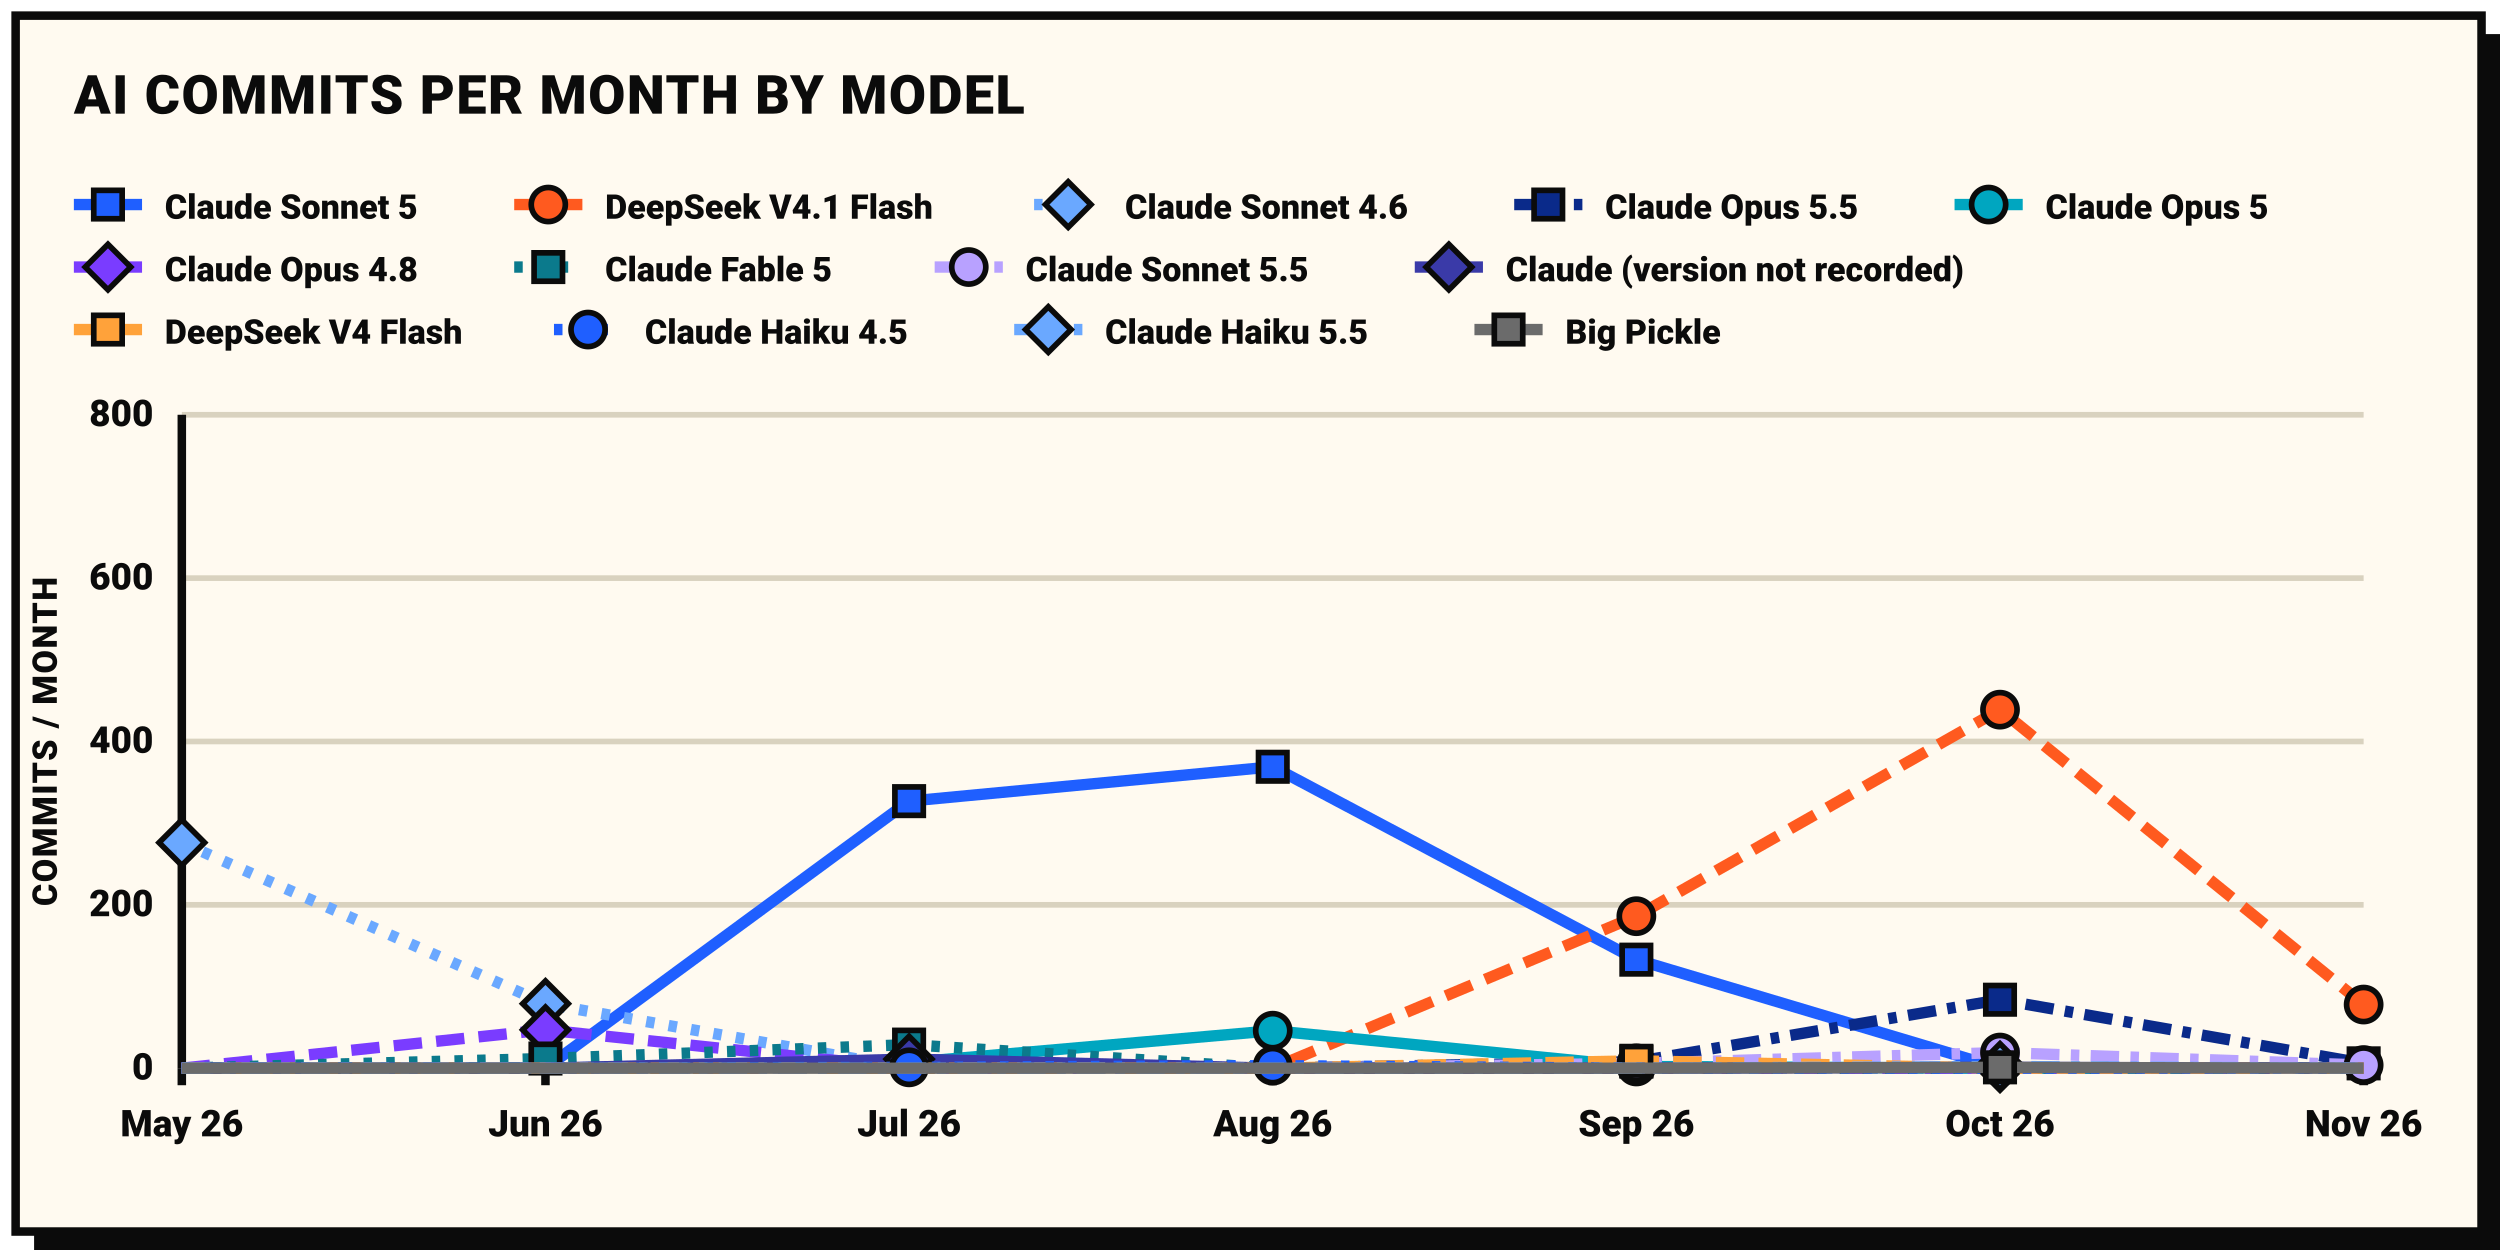
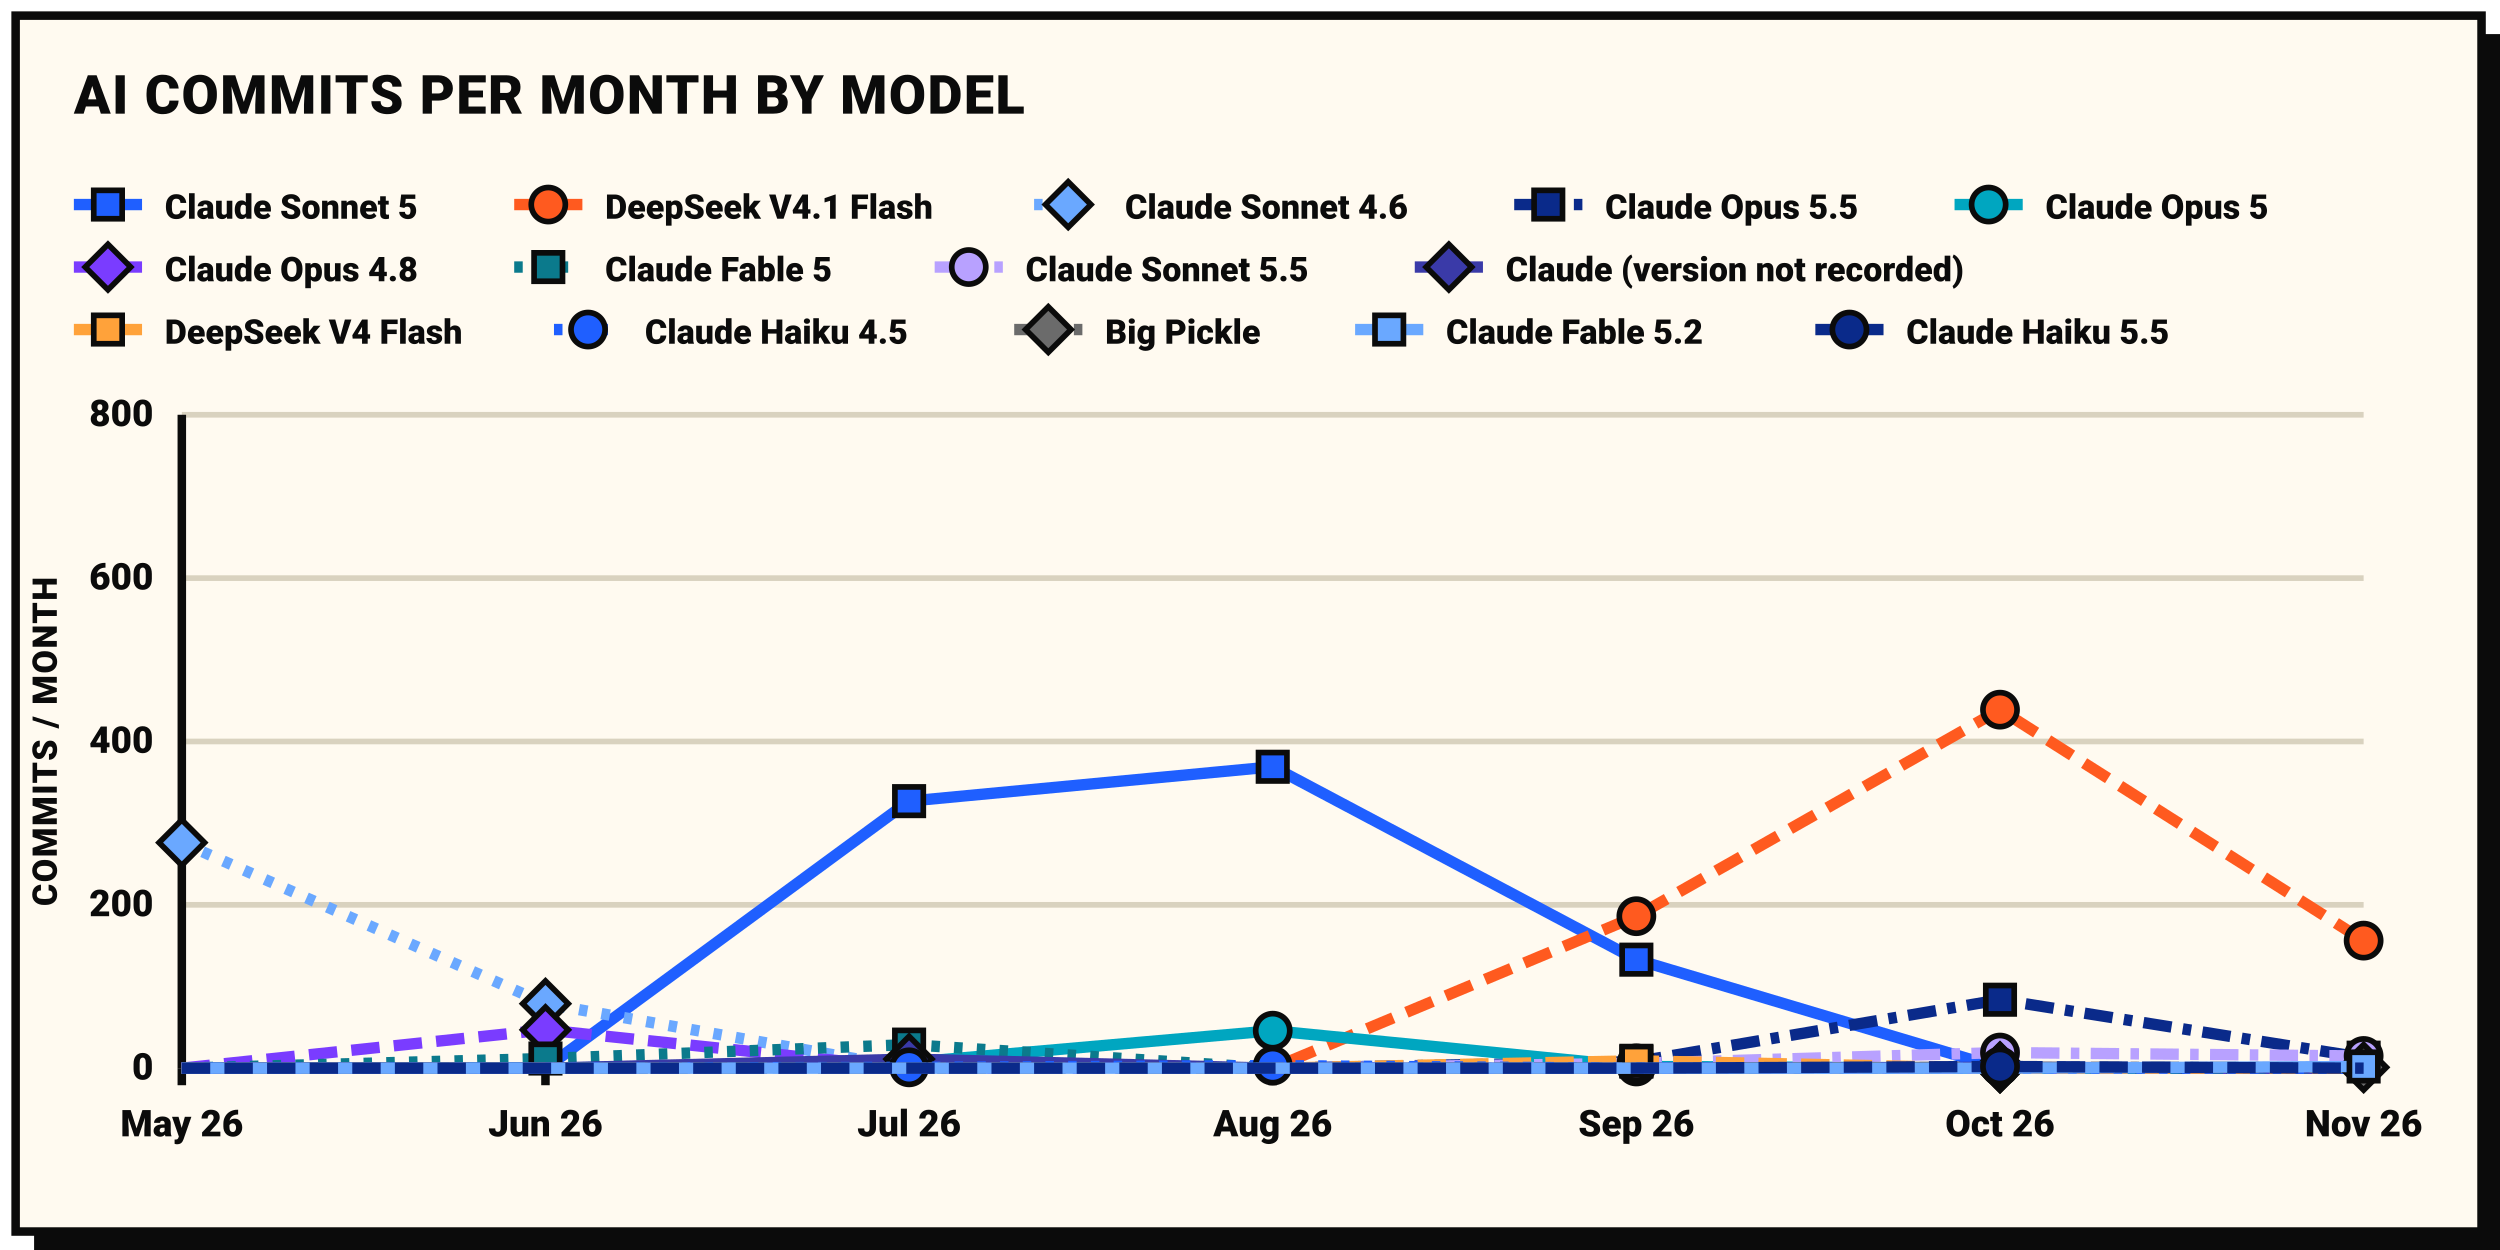
<svg xmlns="http://www.w3.org/2000/svg" viewBox="0 0 880 440" font-family="-apple-system, BlinkMacSystemFont, 'Segoe UI', Roboto, Helvetica, Arial, sans-serif" role="img" aria-labelledby="t d">
  <rect x="12" y="12" width="868" height="428" fill="#0b0b0b" />
  <rect x="5.5" y="5.5" width="868" height="428" fill="#fffaf0" stroke="#0b0b0b" stroke-width="3" />
  <text x="26" y="40" fill="#0b0b0b" font-weight="800" font-size="19" letter-spacing="0.5">AI COMMITS PER MONTH BY MODEL</text>
  <line x1="26" y1="72" x2="50" y2="72" stroke="#1f5fff" stroke-width="4" />
  <rect x="33.0" y="67.0" width="10" height="10" fill="#1f5fff" stroke="#0b0b0b" stroke-width="2" />
  <text x="58" y="77" fill="#0b0b0b" font-weight="800" font-size="12">Claude Sonnet 5</text>
  <line x1="181" y1="72" x2="205" y2="72" stroke="#ff5a1f" stroke-width="4" stroke-dasharray="10 5" />
  <circle cx="193.0" cy="72.0" r="6" fill="#ff5a1f" stroke="#0b0b0b" stroke-width="2" />
  <text x="213" y="77" fill="#0b0b0b" font-weight="800" font-size="12">DeepSeek V4.1 Flash</text>
  <line x1="364" y1="72" x2="388" y2="72" stroke="#6aa8ff" stroke-width="4" stroke-dasharray="3 5" />
  <polygon points="376.0,64.0 384.0,72.0 376.0,80.0 368.0,72.0" fill="#6aa8ff" stroke="#0b0b0b" stroke-width="2" />
  <text x="396" y="77" fill="#0b0b0b" font-weight="800" font-size="12">Claude Sonnet 4.6</text>
  <line x1="533" y1="72" x2="557" y2="72" stroke="#0a2a8a" stroke-width="4" stroke-dasharray="10 4 3 4" />
  <rect x="540.0" y="67.0" width="10" height="10" fill="#0a2a8a" stroke="#0b0b0b" stroke-width="2" />
  <text x="565" y="77" fill="#0b0b0b" font-weight="800" font-size="12">Claude Opus 5.5</text>
  <line x1="688" y1="72" x2="712" y2="72" stroke="#00a6c0" stroke-width="4" />
  <circle cx="700.0" cy="72.0" r="6" fill="#00a6c0" stroke="#0b0b0b" stroke-width="2" />
  <text x="720" y="77" fill="#0b0b0b" font-weight="800" font-size="12">Claude Opus 5</text>
  <line x1="26" y1="94" x2="50" y2="94" stroke="#7a3cff" stroke-width="4" stroke-dasharray="10 5" />
  <polygon points="38.0,86.0 46.0,94.0 38.0,102.0 30.0,94.0" fill="#7a3cff" stroke="#0b0b0b" stroke-width="2" />
  <text x="58" y="99" fill="#0b0b0b" font-weight="800" font-size="12">Claude Opus 4.8</text>
  <line x1="181" y1="94" x2="205" y2="94" stroke="#0b7a8c" stroke-width="4" stroke-dasharray="3 5" />
  <rect x="188.0" y="89.0" width="10" height="10" fill="#0b7a8c" stroke="#0b0b0b" stroke-width="2" />
  <text x="213" y="99" fill="#0b0b0b" font-weight="800" font-size="12">Claude Fable 5</text>
  <line x1="329" y1="94" x2="353" y2="94" stroke="#b8a1ff" stroke-width="4" stroke-dasharray="10 4 3 4" />
  <circle cx="341.0" cy="94.0" r="6" fill="#b8a1ff" stroke="#0b0b0b" stroke-width="2" />
  <text x="361" y="99" fill="#0b0b0b" font-weight="800" font-size="12">Claude Sonnet 5.5</text>
  <line x1="498" y1="94" x2="522" y2="94" stroke="#3a3aa8" stroke-width="4" />
  <polygon points="510.0,86.0 518.0,94.0 510.0,102.0 502.0,94.0" fill="#3a3aa8" stroke="#0b0b0b" stroke-width="2" />
  <text x="530" y="99" fill="#0b0b0b" font-weight="800" font-size="12">Claude (version not recorded)</text>
  <line x1="26" y1="116" x2="50" y2="116" stroke="#ffa23a" stroke-width="4" stroke-dasharray="10 5" />
  <rect x="33.0" y="111.0" width="10" height="10" fill="#ffa23a" stroke="#0b0b0b" stroke-width="2" />
  <text x="58" y="121" fill="#0b0b0b" font-weight="800" font-size="12">DeepSeek V4 Flash</text>
  <line x1="195" y1="116" x2="219" y2="116" stroke="#1f5fff" stroke-width="4" stroke-dasharray="3 5" />
  <circle cx="207.0" cy="116.0" r="6" fill="#1f5fff" stroke="#0b0b0b" stroke-width="2" />
  <text x="227" y="121" fill="#0b0b0b" font-weight="800" font-size="12">Claude Haiku 4.5</text>
-   <line x1="357" y1="116" x2="381" y2="116" stroke="#6aa8ff" stroke-width="4" stroke-dasharray="10 4 3 4" />
-   <polygon points="369.0,108.0 377.0,116.0 369.0,124.0 361.0,116.0" fill="#6aa8ff" stroke="#0b0b0b" stroke-width="2" />
-   <text x="389" y="121" fill="#0b0b0b" font-weight="800" font-size="12">Claude Haiku 5.5</text>
-   <line x1="519" y1="116" x2="543" y2="116" stroke="#6b6b6b" stroke-width="4" />
-   <rect x="526.0" y="111.0" width="10" height="10" fill="#6b6b6b" stroke="#0b0b0b" stroke-width="2" />
-   <text x="551" y="121" fill="#0b0b0b" font-weight="800" font-size="12">Big Pickle</text>
+   <line x1="357" y1="116" x2="381" y2="116" stroke="#6b6b6b" stroke-width="4" stroke-dasharray="10 4 3 4" />
+   <polygon points="369.0,108.0 377.0,116.0 369.0,124.0 361.0,116.0" fill="#6b6b6b" stroke="#0b0b0b" stroke-width="2" />
+   <text x="389" y="121" fill="#0b0b0b" font-weight="800" font-size="12">Big Pickle</text>
+   <line x1="477" y1="116" x2="501" y2="116" stroke="#6aa8ff" stroke-width="4" />
+   <rect x="484.0" y="111.0" width="10" height="10" fill="#6aa8ff" stroke="#0b0b0b" stroke-width="2" />
+   <text x="509" y="121" fill="#0b0b0b" font-weight="800" font-size="12">Claude Fable 5.2</text>
+   <line x1="639" y1="116" x2="663" y2="116" stroke="#0a2a8a" stroke-width="4" stroke-dasharray="10 5" />
+   <circle cx="651.0" cy="116.0" r="6" fill="#0a2a8a" stroke="#0b0b0b" stroke-width="2" />
+   <text x="671" y="121" fill="#0b0b0b" font-weight="800" font-size="12">Claude Haiku 5.5</text>
  <line x1="64" y1="376" x2="832" y2="376" stroke="#0b0b0b" stroke-width="3" />
  <text x="54" y="380" fill="#0b0b0b" font-weight="800" font-size="13" text-anchor="end">0</text>
  <line x1="64" y1="318.5" x2="832" y2="318.5" stroke="#d9d2bf" stroke-width="2" />
  <text x="54" y="322.5" fill="#0b0b0b" font-weight="800" font-size="13" text-anchor="end">200</text>
  <line x1="64" y1="261" x2="832" y2="261" stroke="#d9d2bf" stroke-width="2" />
  <text x="54" y="265" fill="#0b0b0b" font-weight="800" font-size="13" text-anchor="end">400</text>
  <line x1="64" y1="203.5" x2="832" y2="203.5" stroke="#d9d2bf" stroke-width="2" />
  <text x="54" y="207.5" fill="#0b0b0b" font-weight="800" font-size="13" text-anchor="end">600</text>
  <line x1="64" y1="146" x2="832" y2="146" stroke="#d9d2bf" stroke-width="2" />
  <text x="54" y="150" fill="#0b0b0b" font-weight="800" font-size="13" text-anchor="end">800</text>
  <line x1="64" y1="146" x2="64" y2="376" stroke="#0b0b0b" stroke-width="3" />
  <line x1="64" y1="376" x2="64" y2="382" stroke="#0b0b0b" stroke-width="3" />
  <text x="64" y="400" fill="#0b0b0b" font-weight="800" font-size="13" text-anchor="middle">May 26</text>
  <line x1="192" y1="376" x2="192" y2="382" stroke="#0b0b0b" stroke-width="3" />
  <text x="192" y="400" fill="#0b0b0b" font-weight="800" font-size="13" text-anchor="middle">Jun 26</text>
  <line x1="320" y1="376" x2="320" y2="382" stroke="#0b0b0b" stroke-width="3" />
  <text x="320" y="400" fill="#0b0b0b" font-weight="800" font-size="13" text-anchor="middle">Jul 26</text>
  <line x1="448" y1="376" x2="448" y2="382" stroke="#0b0b0b" stroke-width="3" />
  <text x="448" y="400" fill="#0b0b0b" font-weight="800" font-size="13" text-anchor="middle">Aug 26</text>
  <line x1="576" y1="376" x2="576" y2="382" stroke="#0b0b0b" stroke-width="3" />
  <text x="576" y="400" fill="#0b0b0b" font-weight="800" font-size="13" text-anchor="middle">Sep 26</text>
  <line x1="704" y1="376" x2="704" y2="382" stroke="#0b0b0b" stroke-width="3" />
  <text x="704" y="400" fill="#0b0b0b" font-weight="800" font-size="13" text-anchor="middle">Oct 26</text>
  <line x1="832" y1="376" x2="832" y2="382" stroke="#0b0b0b" stroke-width="3" />
  <text x="832" y="400" fill="#0b0b0b" font-weight="800" font-size="13" text-anchor="middle">Nov 26</text>
  <text x="20" y="261" fill="#0b0b0b" font-weight="800" font-size="12" text-anchor="middle" letter-spacing="0.5" transform="rotate(-90 20 261)">COMMITS / MONTH</text>
  <polyline points="64.0,376.0 192.0,376.0 320.0,282.0 448.0,269.9 576.0,337.8 704.0,376.0 832.0,376.0" fill="none" stroke="#1f5fff" stroke-width="4" stroke-linejoin="miter" />
  <rect x="315.0" y="277.0" width="10" height="10" fill="#1f5fff" stroke="#0b0b0b" stroke-width="2" />
  <rect x="443.0" y="264.9" width="10" height="10" fill="#1f5fff" stroke="#0b0b0b" stroke-width="2" />
  <rect x="571.0" y="332.8" width="10" height="10" fill="#1f5fff" stroke="#0b0b0b" stroke-width="2" />
-   <polyline points="64.0,376.0 192.0,376.0 320.0,376.0 448.0,376.0 576.0,322.5 704.0,249.8 832.0,353.6" fill="none" stroke="#ff5a1f" stroke-width="4" stroke-linejoin="miter" stroke-dasharray="10 5" />
+   <polyline points="64.0,376.0 192.0,376.0 320.0,376.0 448.0,376.0 576.0,322.5 704.0,249.8 832.0,331.1" fill="none" stroke="#ff5a1f" stroke-width="4" stroke-linejoin="miter" stroke-dasharray="10 5" />
  <circle cx="576.0" cy="322.5" r="6" fill="#ff5a1f" stroke="#0b0b0b" stroke-width="2" />
  <circle cx="704.0" cy="249.8" r="6" fill="#ff5a1f" stroke="#0b0b0b" stroke-width="2" />
-   <circle cx="832.0" cy="353.6" r="6" fill="#ff5a1f" stroke="#0b0b0b" stroke-width="2" />
+   <circle cx="832.0" cy="331.1" r="6" fill="#ff5a1f" stroke="#0b0b0b" stroke-width="2" />
  <polyline points="64.0,296.6 192.0,353.3 320.0,376.0 448.0,376.0 576.0,376.0 704.0,376.0 832.0,376.0" fill="none" stroke="#6aa8ff" stroke-width="4" stroke-linejoin="miter" stroke-dasharray="3 5" />
  <polygon points="64.0,288.6 72.0,296.6 64.0,304.6 56.0,296.6" fill="#6aa8ff" stroke="#0b0b0b" stroke-width="2" />
  <polygon points="192.0,345.3 200.0,353.3 192.0,361.3 184.0,353.3" fill="#6aa8ff" stroke="#0b0b0b" stroke-width="2" />
-   <polyline points="64.0,376.0 192.0,376.0 320.0,376.0 448.0,376.0 576.0,373.7 704.0,351.9 832.0,374.3" fill="none" stroke="#0a2a8a" stroke-width="4" stroke-linejoin="miter" stroke-dasharray="10 4 3 4" />
+   <polyline points="64.0,376.0 192.0,376.0 320.0,376.0 448.0,376.0 576.0,373.7 704.0,351.9 832.0,372.3" fill="none" stroke="#0a2a8a" stroke-width="4" stroke-linejoin="miter" stroke-dasharray="10 4 3 4" />
  <rect x="571.0" y="368.7" width="10" height="10" fill="#0a2a8a" stroke="#0b0b0b" stroke-width="2" />
  <rect x="699.0" y="346.9" width="10" height="10" fill="#0a2a8a" stroke="#0b0b0b" stroke-width="2" />
-   <rect x="827.0" y="369.3" width="10" height="10" fill="#0a2a8a" stroke="#0b0b0b" stroke-width="2" />
+   <rect x="827.0" y="367.3" width="10" height="10" fill="#0a2a8a" stroke="#0b0b0b" stroke-width="2" />
  <polyline points="64.0,376.0 192.0,376.0 320.0,374.0 448.0,362.8 576.0,375.4 704.0,376.0 832.0,376.0" fill="none" stroke="#00a6c0" stroke-width="4" stroke-linejoin="miter" />
  <circle cx="320.0" cy="374.0" r="6" fill="#00a6c0" stroke="#0b0b0b" stroke-width="2" />
  <circle cx="448.0" cy="362.8" r="6" fill="#00a6c0" stroke="#0b0b0b" stroke-width="2" />
  <circle cx="576.0" cy="375.4" r="6" fill="#00a6c0" stroke="#0b0b0b" stroke-width="2" />
  <polyline points="64.0,376.0 192.0,362.5 320.0,376.0 448.0,376.0 576.0,376.0 704.0,376.0 832.0,376.0" fill="none" stroke="#7a3cff" stroke-width="4" stroke-linejoin="miter" stroke-dasharray="10 5" />
  <polygon points="192.0,354.5 200.0,362.5 192.0,370.5 184.0,362.5" fill="#7a3cff" stroke="#0b0b0b" stroke-width="2" />
  <polyline points="64.0,376.0 192.0,372.6 320.0,367.7 448.0,376.0 576.0,376.0 704.0,376.0 832.0,376.0" fill="none" stroke="#0b7a8c" stroke-width="4" stroke-linejoin="miter" stroke-dasharray="3 5" />
  <rect x="187.0" y="367.6" width="10" height="10" fill="#0b7a8c" stroke="#0b0b0b" stroke-width="2" />
  <rect x="315.0" y="362.7" width="10" height="10" fill="#0b7a8c" stroke="#0b0b0b" stroke-width="2" />
-   <polyline points="64.0,376.0 192.0,376.0 320.0,376.0 448.0,376.0 576.0,374.3 704.0,370.5 832.0,374.9" fill="none" stroke="#b8a1ff" stroke-width="4" stroke-linejoin="miter" stroke-dasharray="10 4 3 4" />
+   <polyline points="64.0,376.0 192.0,376.0 320.0,376.0 448.0,376.0 576.0,374.3 704.0,370.5 832.0,371.7" fill="none" stroke="#b8a1ff" stroke-width="4" stroke-linejoin="miter" stroke-dasharray="10 4 3 4" />
  <circle cx="576.0" cy="374.3" r="6" fill="#b8a1ff" stroke="#0b0b0b" stroke-width="2" />
  <circle cx="704.0" cy="370.5" r="6" fill="#b8a1ff" stroke="#0b0b0b" stroke-width="2" />
-   <circle cx="832.0" cy="374.9" r="6" fill="#b8a1ff" stroke="#0b0b0b" stroke-width="2" />
+   <circle cx="832.0" cy="371.7" r="6" fill="#b8a1ff" stroke="#0b0b0b" stroke-width="2" />
  <polyline points="64.0,376.0 192.0,376.0 320.0,372.8 448.0,376.0 576.0,376.0 704.0,375.7 832.0,376.0" fill="none" stroke="#3a3aa8" stroke-width="4" stroke-linejoin="miter" />
  <polygon points="320.0,364.8 328.0,372.8 320.0,380.8 312.0,372.8" fill="#3a3aa8" stroke="#0b0b0b" stroke-width="2" />
  <polygon points="704.0,367.7 712.0,375.7 704.0,383.7 696.0,375.7" fill="#3a3aa8" stroke="#0b0b0b" stroke-width="2" />
  <polyline points="64.0,376.0 192.0,376.0 320.0,376.0 448.0,376.0 576.0,373.4 704.0,376.0 832.0,376.0" fill="none" stroke="#ffa23a" stroke-width="4" stroke-linejoin="miter" stroke-dasharray="10 5" />
  <rect x="571.0" y="368.4" width="10" height="10" fill="#ffa23a" stroke="#0b0b0b" stroke-width="2" />
  <polyline points="64.0,376.0 192.0,376.0 320.0,375.7 448.0,375.1 576.0,376.0 704.0,376.0 832.0,376.0" fill="none" stroke="#1f5fff" stroke-width="4" stroke-linejoin="miter" stroke-dasharray="3 5" />
  <circle cx="320.0" cy="375.7" r="6" fill="#1f5fff" stroke="#0b0b0b" stroke-width="2" />
  <circle cx="448.0" cy="375.1" r="6" fill="#1f5fff" stroke="#0b0b0b" stroke-width="2" />
-   <polyline points="64.0,376.0 192.0,376.0 320.0,376.0 448.0,376.0 576.0,376.0 704.0,375.4 832.0,376.0" fill="none" stroke="#6aa8ff" stroke-width="4" stroke-linejoin="miter" stroke-dasharray="10 4 3 4" />
-   <polygon points="704.0,367.4 712.0,375.4 704.0,383.4 696.0,375.4" fill="#6aa8ff" stroke="#0b0b0b" stroke-width="2" />
-   <polyline points="64.0,376.0 192.0,376.0 320.0,376.0 448.0,376.0 576.0,376.0 704.0,375.7 832.0,376.0" fill="none" stroke="#6b6b6b" stroke-width="4" stroke-linejoin="miter" />
-   <rect x="699.0" y="370.7" width="10" height="10" fill="#6b6b6b" stroke="#0b0b0b" stroke-width="2" />
+   <polyline points="64.0,376.0 192.0,376.0 320.0,376.0 448.0,376.0 576.0,376.0 704.0,375.7 832.0,375.7" fill="none" stroke="#6b6b6b" stroke-width="4" stroke-linejoin="miter" stroke-dasharray="10 4 3 4" />
+   <polygon points="704.0,367.7 712.0,375.7 704.0,383.7 696.0,375.7" fill="#6b6b6b" stroke="#0b0b0b" stroke-width="2" />
+   <polygon points="832.0,367.7 840.0,375.7 832.0,383.7 824.0,375.7" fill="#6b6b6b" stroke="#0b0b0b" stroke-width="2" />
+   <polyline points="64.0,376.0 192.0,376.0 320.0,376.0 448.0,376.0 576.0,376.0 704.0,376.0 832.0,375.4" fill="none" stroke="#6aa8ff" stroke-width="4" stroke-linejoin="miter" />
+   <rect x="827.0" y="370.4" width="10" height="10" fill="#6aa8ff" stroke="#0b0b0b" stroke-width="2" />
+   <polyline points="64.0,376.0 192.0,376.0 320.0,376.0 448.0,376.0 576.0,376.0 704.0,375.4 832.0,376.0" fill="none" stroke="#0a2a8a" stroke-width="4" stroke-linejoin="miter" stroke-dasharray="10 5" />
+   <circle cx="704.0" cy="375.4" r="6" fill="#0a2a8a" stroke="#0b0b0b" stroke-width="2" />
</svg>
